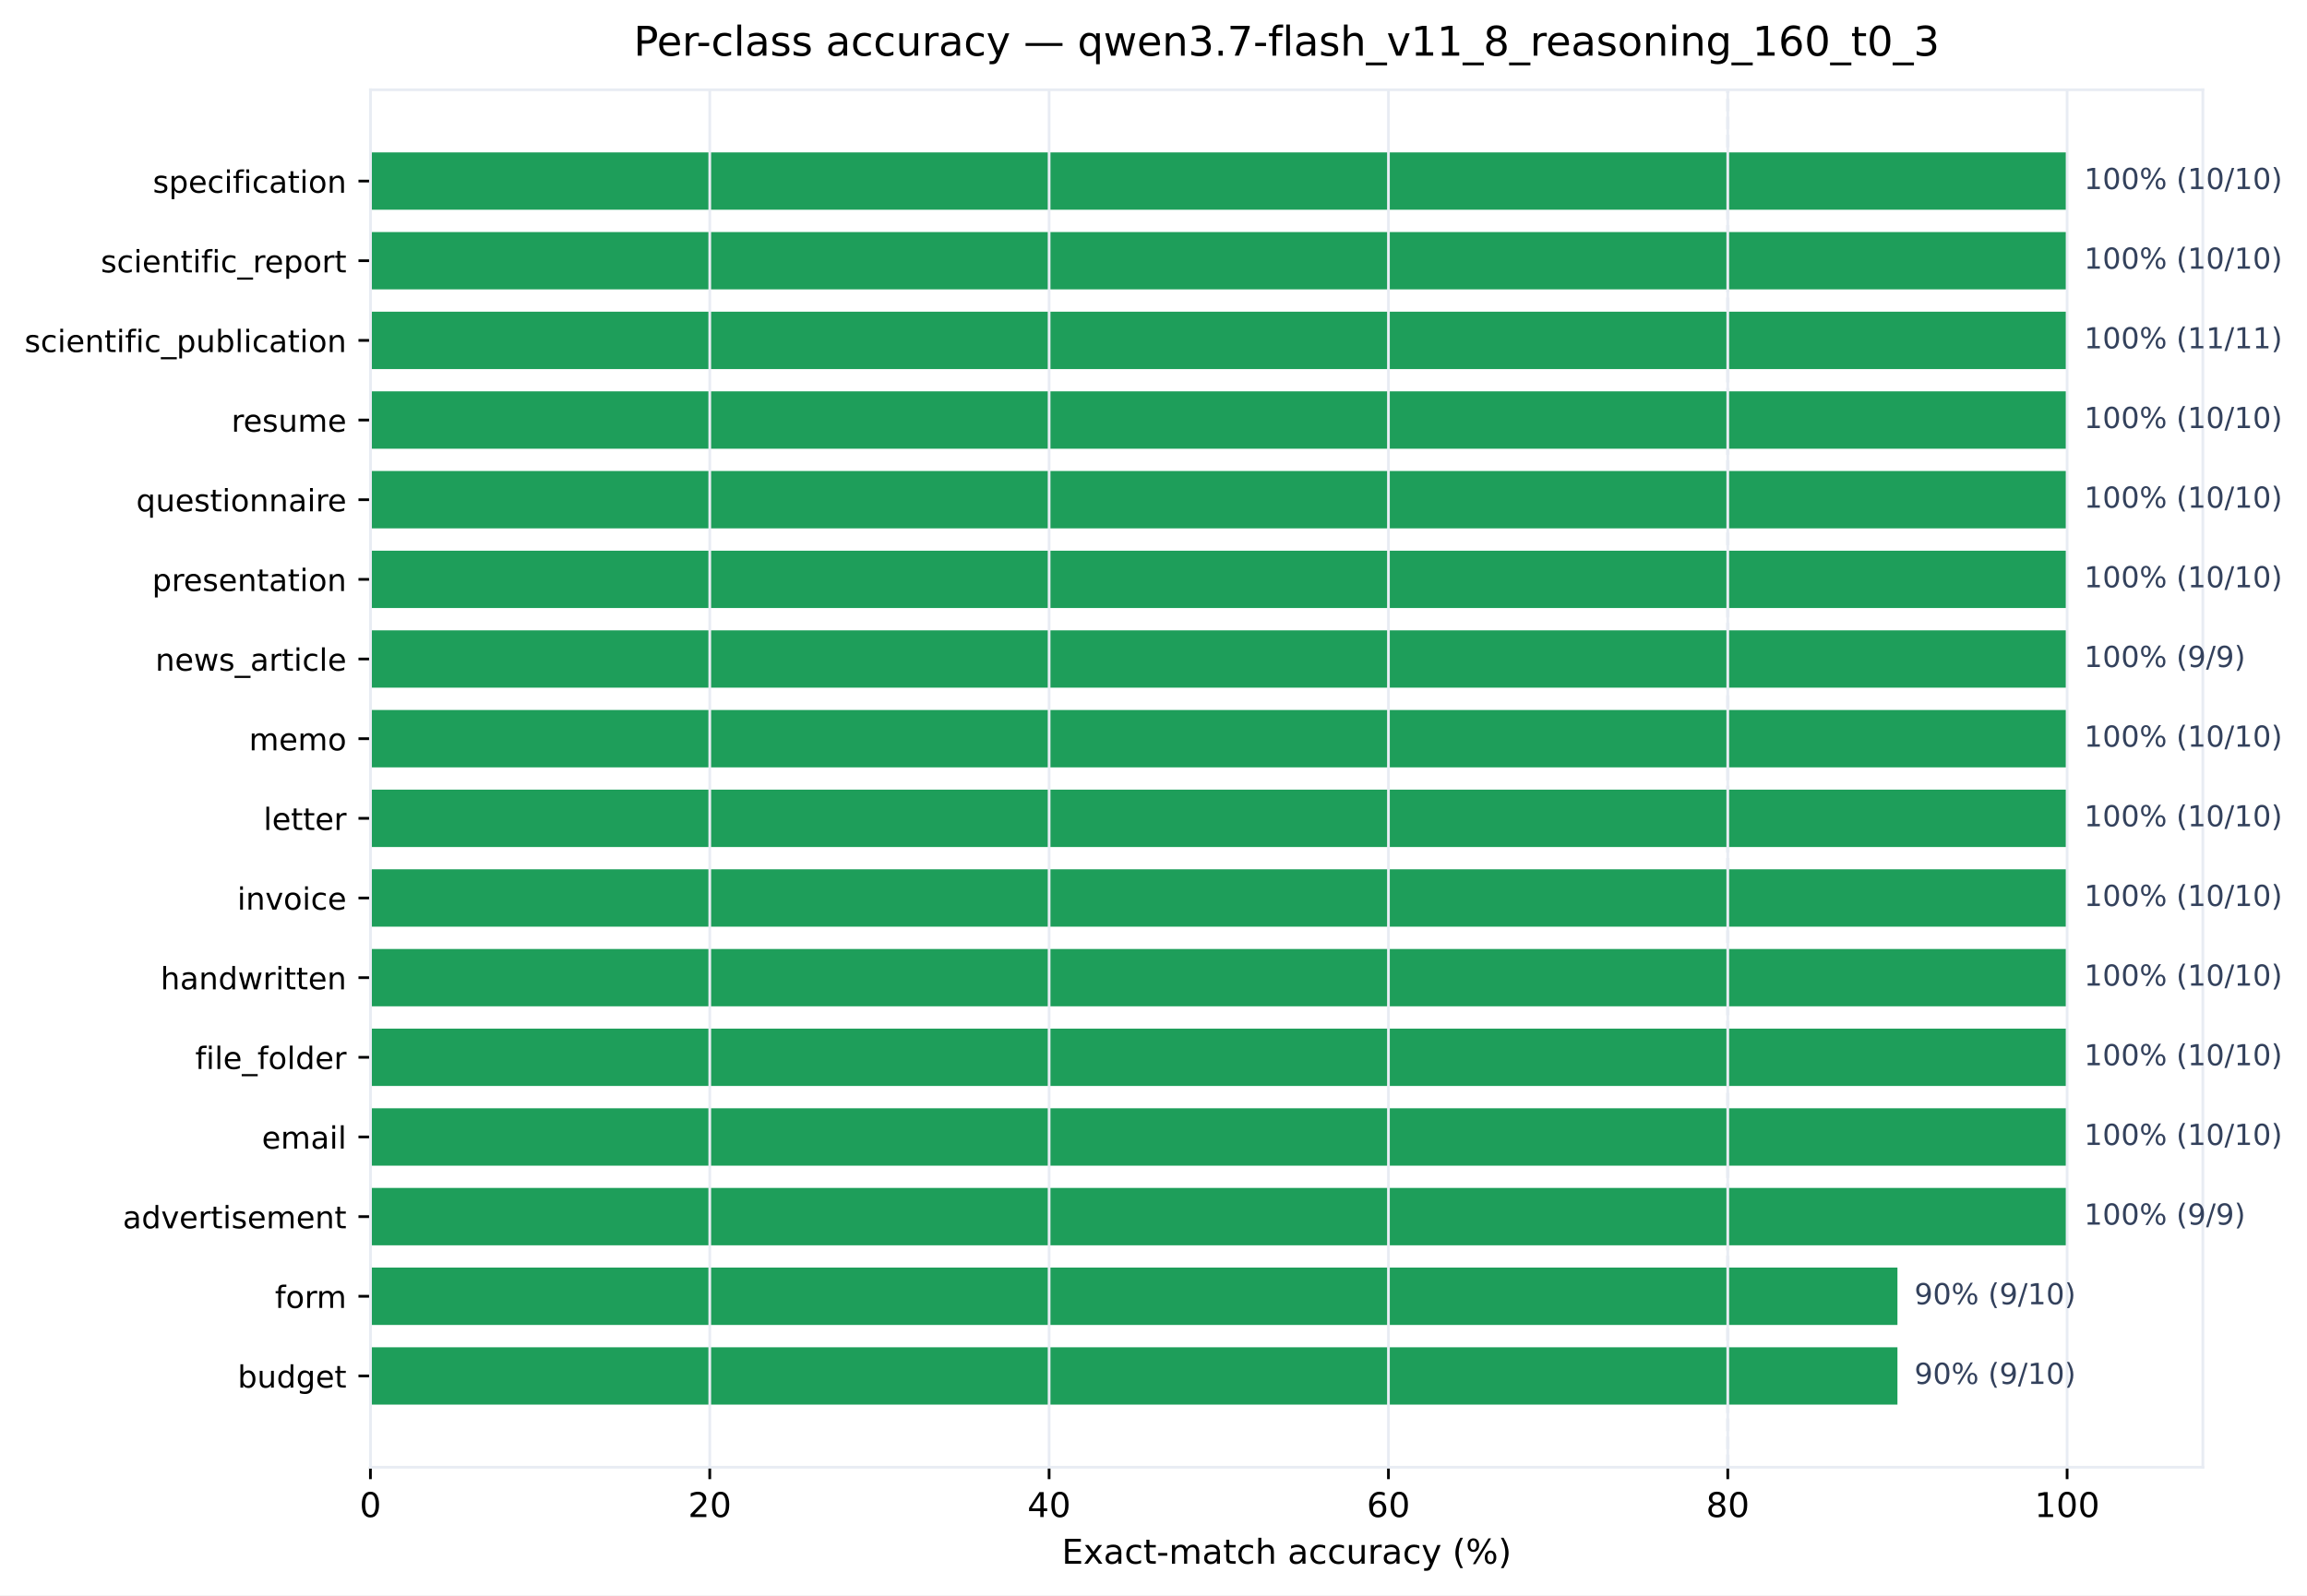
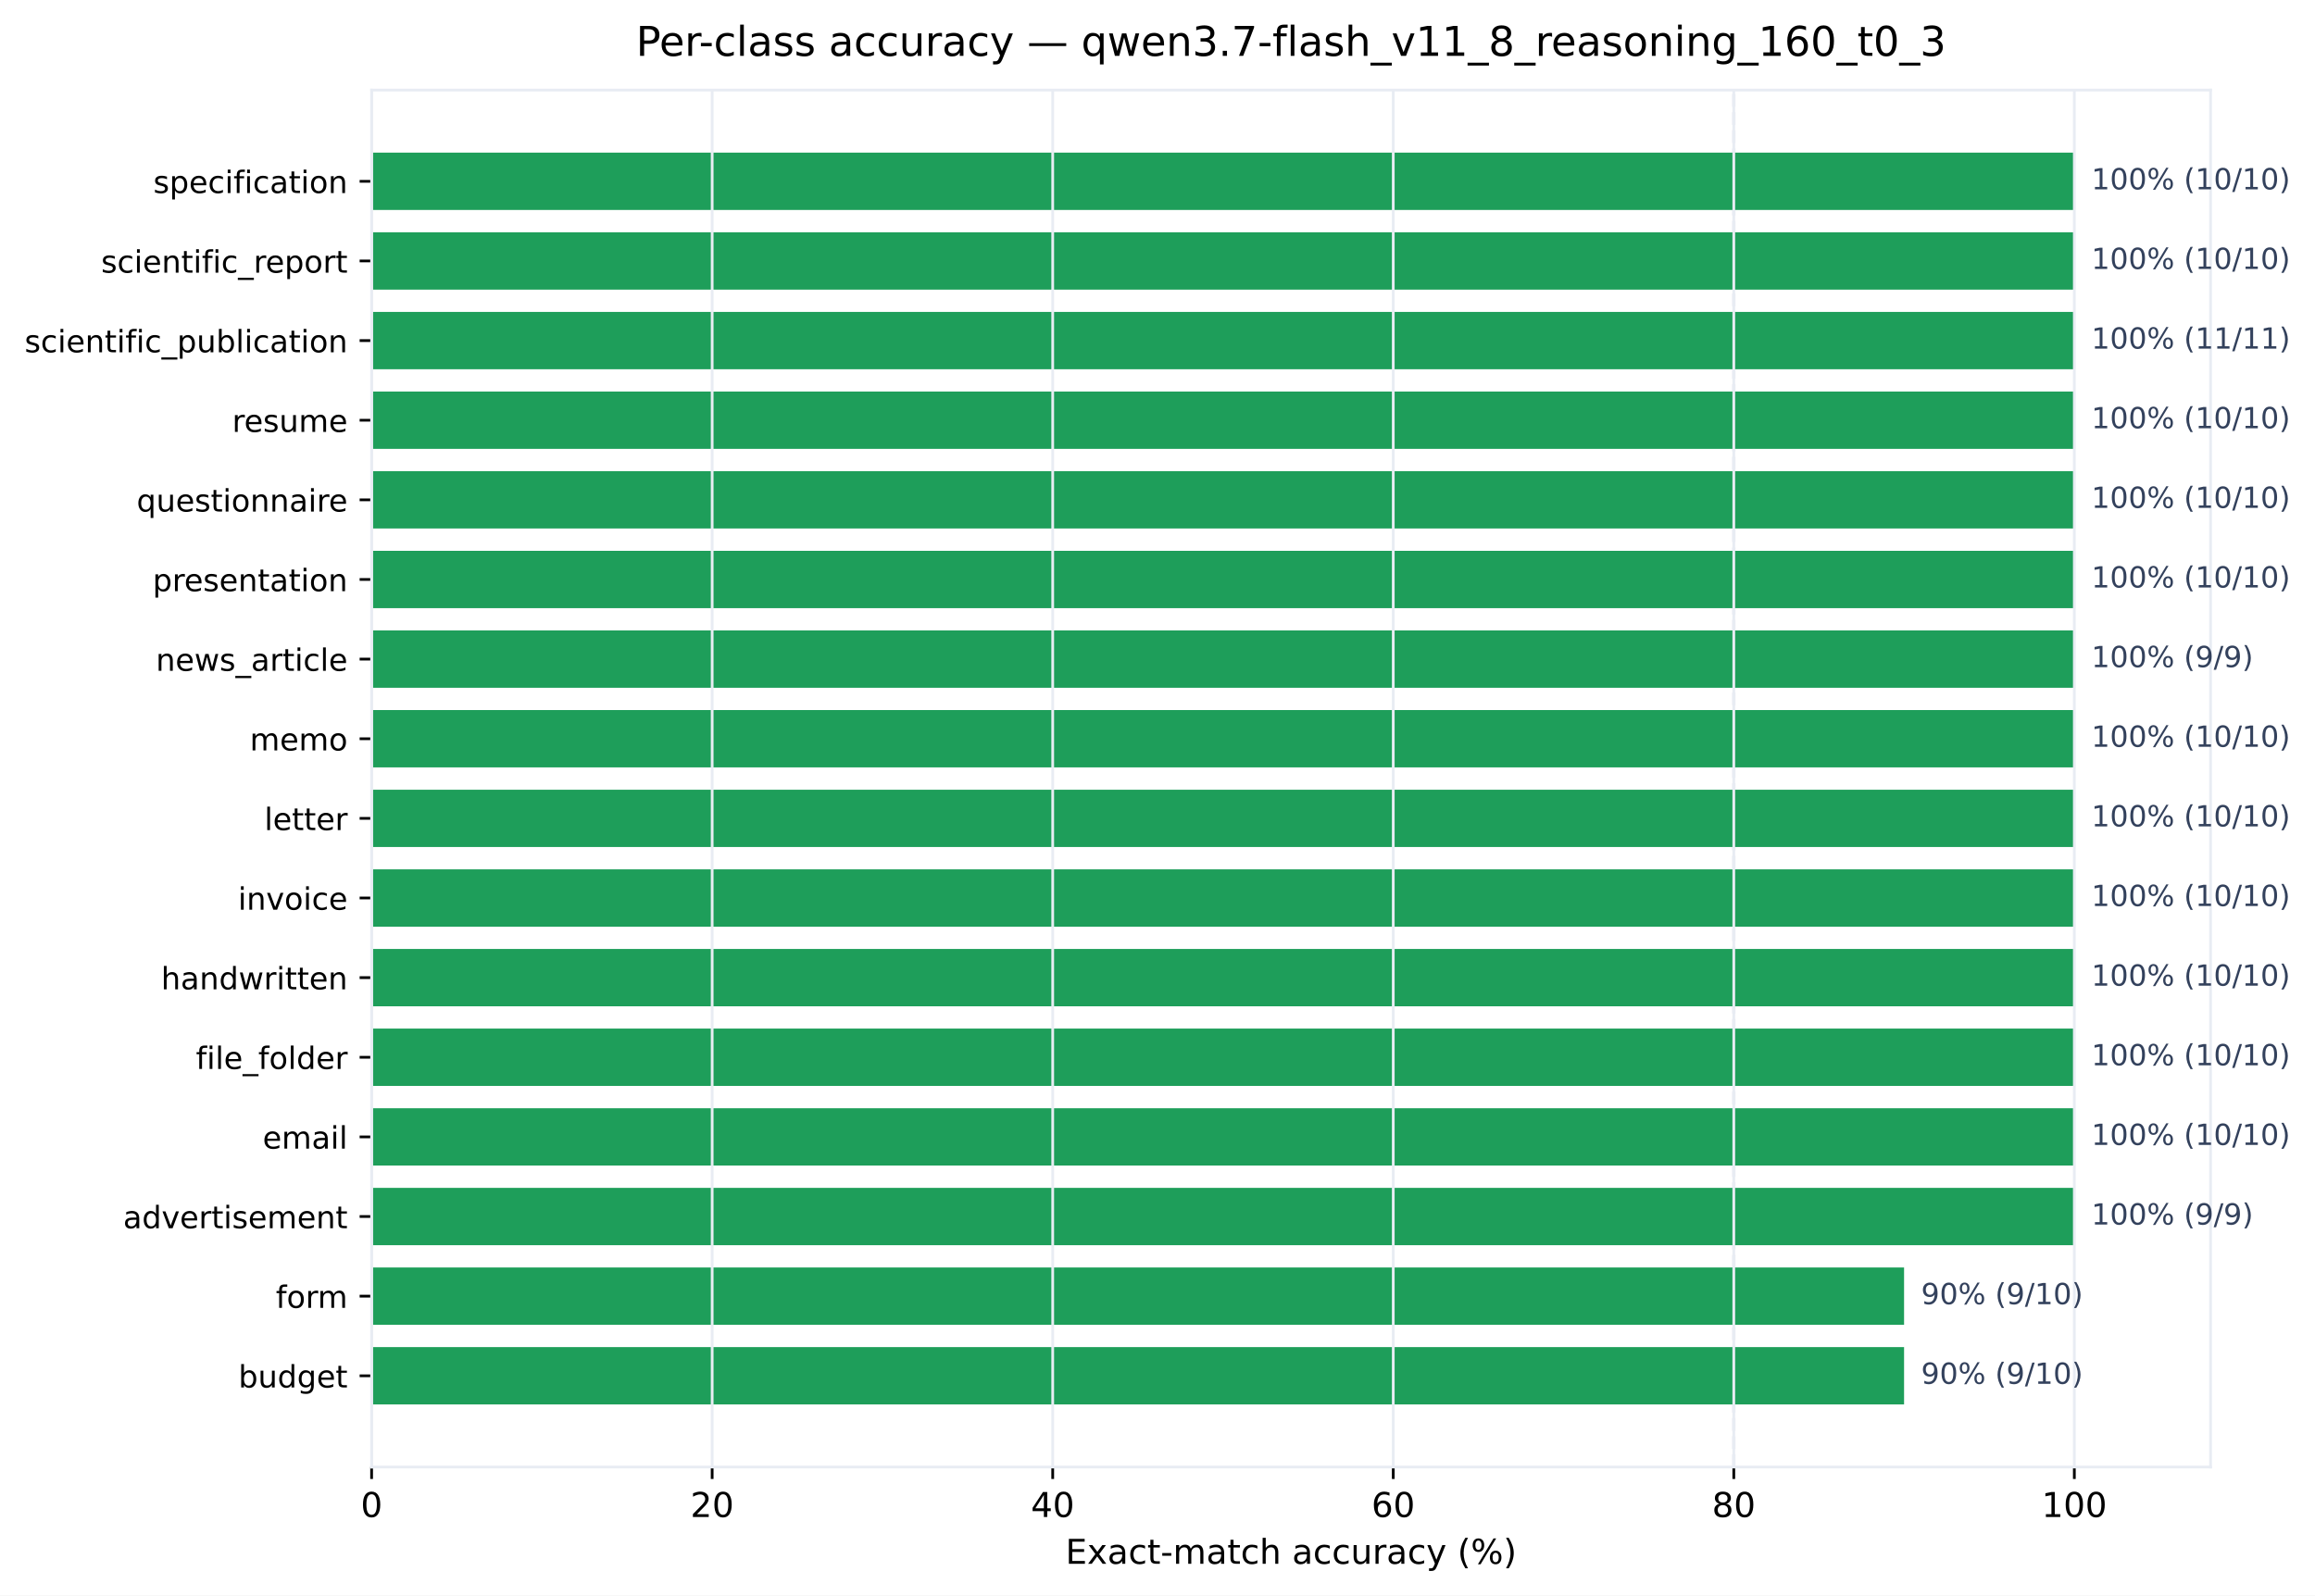
- <svg xmlns="http://www.w3.org/2000/svg" xmlns:xlink="http://www.w3.org/1999/xlink" width="676.111pt" height="467.674pt" viewBox="0 0 676.111 467.674" version="1.1">
+ <svg xmlns="http://www.w3.org/2000/svg" xmlns:xlink="http://www.w3.org/1999/xlink" width="676.279pt" height="466.234pt" viewBox="0 0 676.279 466.234" version="1.1">
  <defs>
    <style type="text/css">*{stroke-linejoin: round; stroke-linecap: butt}</style>
  </defs>
  <g id="figure_1">
    <g id="patch_1">
-       <path d="M 0 467.674  L 676.111 467.674  L 676.111 0  L 0 0  z " style="fill: #ffffff" />
+       <path d="M 0 466.234  L 676.279 466.234  L 676.279 0  L 0 0  z " style="fill: #ffffff" />
    </g>
    <g id="axes_1">
      <g id="patch_2">
-         <path d="M 108.559 430.118  L 645.588 430.118  L 645.588 26.318  L 108.559 26.318  z " style="fill: #ffffff" />
+         <path d="M 108.559 428.678  L 645.768 428.678  L 645.768 26.318  L 108.559 26.318  z " style="fill: #ffffff" />
      </g>
      <g id="line2d_1">
-         <path d="M 506.358 430.118  L 506.358 26.318  " clip-path="url(#p6dd072e5a2)" style="fill: none; stroke-dasharray: 3.7,1.6; stroke-dashoffset: 0; stroke: #e8ecf3" />
+         <path d="M 506.491 428.678  L 506.491 26.318  " clip-path="url(#p416a22e43c)" style="fill: none; stroke-dasharray: 3.7,1.6; stroke-dashoffset: 0; stroke: #e8ecf3" />
      </g>
      <g id="patch_3">
-         <path d="M 108.559 411.764  L 556.083 411.764  L 556.083 394.95  L 108.559 394.95  z " clip-path="url(#p6dd072e5a2)" style="fill: #1e9e5a" />
+         <path d="M 108.559 410.389  L 556.233 410.389  L 556.233 393.636  L 108.559 393.636  z " clip-path="url(#p416a22e43c)" style="fill: #1e9e5a" />
      </g>
      <g id="patch_4">
-         <path d="M 108.559 388.412  L 556.083 388.412  L 556.083 371.598  L 108.559 371.598  z " clip-path="url(#p6dd072e5a2)" style="fill: #1e9e5a" />
+         <path d="M 108.559 387.12  L 556.233 387.12  L 556.233 370.367  L 108.559 370.367  z " clip-path="url(#p416a22e43c)" style="fill: #1e9e5a" />
      </g>
      <g id="patch_5">
-         <path d="M 108.559 365.06  L 605.808 365.06  L 605.808 348.247  L 108.559 348.247  z " clip-path="url(#p6dd072e5a2)" style="fill: #1e9e5a" />
+         <path d="M 108.559 363.852  L 605.974 363.852  L 605.974 347.099  L 108.559 347.099  z " clip-path="url(#p416a22e43c)" style="fill: #1e9e5a" />
      </g>
      <g id="patch_6">
-         <path d="M 108.559 341.708  L 605.808 341.708  L 605.808 324.895  L 108.559 324.895  z " clip-path="url(#p6dd072e5a2)" style="fill: #1e9e5a" />
+         <path d="M 108.559 340.583  L 605.974 340.583  L 605.974 323.83  L 108.559 323.83  z " clip-path="url(#p416a22e43c)" style="fill: #1e9e5a" />
      </g>
      <g id="patch_7">
-         <path d="M 108.559 318.356  L 605.808 318.356  L 605.808 301.543  L 108.559 301.543  z " clip-path="url(#p6dd072e5a2)" style="fill: #1e9e5a" />
+         <path d="M 108.559 317.315  L 605.974 317.315  L 605.974 300.561  L 108.559 300.561  z " clip-path="url(#p416a22e43c)" style="fill: #1e9e5a" />
      </g>
      <g id="patch_8">
-         <path d="M 108.559 295.004  L 605.808 295.004  L 605.808 278.191  L 108.559 278.191  z " clip-path="url(#p6dd072e5a2)" style="fill: #1e9e5a" />
+         <path d="M 108.559 294.046  L 605.974 294.046  L 605.974 277.293  L 108.559 277.293  z " clip-path="url(#p416a22e43c)" style="fill: #1e9e5a" />
      </g>
      <g id="patch_9">
-         <path d="M 108.559 271.653  L 605.808 271.653  L 605.808 254.839  L 108.559 254.839  z " clip-path="url(#p6dd072e5a2)" style="fill: #1e9e5a" />
+         <path d="M 108.559 270.778  L 605.974 270.778  L 605.974 254.024  L 108.559 254.024  z " clip-path="url(#p416a22e43c)" style="fill: #1e9e5a" />
      </g>
      <g id="patch_10">
-         <path d="M 108.559 248.301  L 605.808 248.301  L 605.808 231.487  L 108.559 231.487  z " clip-path="url(#p6dd072e5a2)" style="fill: #1e9e5a" />
+         <path d="M 108.559 247.509  L 605.974 247.509  L 605.974 230.756  L 108.559 230.756  z " clip-path="url(#p416a22e43c)" style="fill: #1e9e5a" />
      </g>
      <g id="patch_11">
-         <path d="M 108.559 224.949  L 605.808 224.949  L 605.808 208.136  L 108.559 208.136  z " clip-path="url(#p6dd072e5a2)" style="fill: #1e9e5a" />
+         <path d="M 108.559 224.241  L 605.974 224.241  L 605.974 207.487  L 108.559 207.487  z " clip-path="url(#p416a22e43c)" style="fill: #1e9e5a" />
      </g>
      <g id="patch_12">
-         <path d="M 108.559 201.597  L 605.808 201.597  L 605.808 184.784  L 108.559 184.784  z " clip-path="url(#p6dd072e5a2)" style="fill: #1e9e5a" />
+         <path d="M 108.559 200.972  L 605.974 200.972  L 605.974 184.219  L 108.559 184.219  z " clip-path="url(#p416a22e43c)" style="fill: #1e9e5a" />
      </g>
      <g id="patch_13">
-         <path d="M 108.559 178.245  L 605.808 178.245  L 605.808 161.432  L 108.559 161.432  z " clip-path="url(#p6dd072e5a2)" style="fill: #1e9e5a" />
+         <path d="M 108.559 177.703  L 605.974 177.703  L 605.974 160.95  L 108.559 160.95  z " clip-path="url(#p416a22e43c)" style="fill: #1e9e5a" />
      </g>
      <g id="patch_14">
-         <path d="M 108.559 154.893  L 605.808 154.893  L 605.808 138.08  L 108.559 138.08  z " clip-path="url(#p6dd072e5a2)" style="fill: #1e9e5a" />
+         <path d="M 108.559 154.435  L 605.974 154.435  L 605.974 137.681  L 108.559 137.681  z " clip-path="url(#p416a22e43c)" style="fill: #1e9e5a" />
      </g>
      <g id="patch_15">
-         <path d="M 108.559 131.542  L 605.808 131.542  L 605.808 114.728  L 108.559 114.728  z " clip-path="url(#p6dd072e5a2)" style="fill: #1e9e5a" />
+         <path d="M 108.559 131.166  L 605.974 131.166  L 605.974 114.413  L 108.559 114.413  z " clip-path="url(#p416a22e43c)" style="fill: #1e9e5a" />
      </g>
      <g id="patch_16">
-         <path d="M 108.559 108.19  L 605.808 108.19  L 605.808 91.376  L 108.559 91.376  z " clip-path="url(#p6dd072e5a2)" style="fill: #1e9e5a" />
+         <path d="M 108.559 107.898  L 605.974 107.898  L 605.974 91.144  L 108.559 91.144  z " clip-path="url(#p416a22e43c)" style="fill: #1e9e5a" />
      </g>
      <g id="patch_17">
-         <path d="M 108.559 84.838  L 605.808 84.838  L 605.808 68.025  L 108.559 68.025  z " clip-path="url(#p6dd072e5a2)" style="fill: #1e9e5a" />
+         <path d="M 108.559 84.629  L 605.974 84.629  L 605.974 67.876  L 108.559 67.876  z " clip-path="url(#p416a22e43c)" style="fill: #1e9e5a" />
      </g>
      <g id="patch_18">
-         <path d="M 108.559 61.486  L 605.808 61.486  L 605.808 44.673  L 108.559 44.673  z " clip-path="url(#p6dd072e5a2)" style="fill: #1e9e5a" />
+         <path d="M 108.559 61.361  L 605.974 61.361  L 605.974 44.607  L 108.559 44.607  z " clip-path="url(#p416a22e43c)" style="fill: #1e9e5a" />
      </g>
      <g id="matplotlib.axis_1">
        <g id="xtick_1">
          <g id="line2d_2">
-             <path d="M 108.559 430.118  L 108.559 26.318  " clip-path="url(#p6dd072e5a2)" style="fill: none; stroke: #e8ecf3; stroke-width: 0.8; stroke-linecap: square" />
+             <path d="M 108.559 428.678  L 108.559 26.318  " clip-path="url(#p416a22e43c)" style="fill: none; stroke: #e8ecf3; stroke-width: 0.8; stroke-linecap: square" />
          </g>
          <g id="line2d_3">
            <defs>
-               <path id="mebafa550ec" d="M 0 0  L 0 3.5  " style="stroke: #000000; stroke-width: 0.8" />
+               <path id="me7cbfce930" d="M 0 0  L 0 3.5  " style="stroke: #000000; stroke-width: 0.8" />
            </defs>
            <g>
-               <use xlink:href="#mebafa550ec" x="108.559" y="430.118" style="stroke: #000000; stroke-width: 0.8" />
+               <use xlink:href="#me7cbfce930" x="108.559" y="428.678" style="stroke: #000000; stroke-width: 0.8" />
            </g>
          </g>
          <g id="text_1">
-             <text style="font-size: 10px; font-family: 'DejaVu Sans'; text-anchor: middle" x="108.559" y="444.717" transform="rotate(-0 108.5594 444.7166)">0</text>
+             <text style="font: 10px 'DejaVu Sans'; text-anchor: middle" x="108.559" y="443.277" transform="rotate(-0 108.5594 443.2766)">0</text>
          </g>
        </g>
        <g id="xtick_2">
          <g id="line2d_4">
-             <path d="M 208.009 430.118  L 208.009 26.318  " clip-path="url(#p6dd072e5a2)" style="fill: none; stroke: #e8ecf3; stroke-width: 0.8; stroke-linecap: square" />
+             <path d="M 208.042 428.678  L 208.042 26.318  " clip-path="url(#p416a22e43c)" style="fill: none; stroke: #e8ecf3; stroke-width: 0.8; stroke-linecap: square" />
          </g>
          <g id="line2d_5">
            <g>
-               <use xlink:href="#mebafa550ec" x="208.009" y="430.118" style="stroke: #000000; stroke-width: 0.8" />
+               <use xlink:href="#me7cbfce930" x="208.042" y="428.678" style="stroke: #000000; stroke-width: 0.8" />
            </g>
          </g>
          <g id="text_2">
-             <text style="font-size: 10px; font-family: 'DejaVu Sans'; text-anchor: middle" x="208.009" y="444.717" transform="rotate(-0 208.0091 444.7166)">20</text>
+             <text style="font: 10px 'DejaVu Sans'; text-anchor: middle" x="208.042" y="443.277" transform="rotate(-0 208.0424 443.2766)">20</text>
          </g>
        </g>
        <g id="xtick_3">
          <g id="line2d_6">
-             <path d="M 307.459 430.118  L 307.459 26.318  " clip-path="url(#p6dd072e5a2)" style="fill: none; stroke: #e8ecf3; stroke-width: 0.8; stroke-linecap: square" />
+             <path d="M 307.525 428.678  L 307.525 26.318  " clip-path="url(#p416a22e43c)" style="fill: none; stroke: #e8ecf3; stroke-width: 0.8; stroke-linecap: square" />
          </g>
          <g id="line2d_7">
            <g>
-               <use xlink:href="#mebafa550ec" x="307.459" y="430.118" style="stroke: #000000; stroke-width: 0.8" />
+               <use xlink:href="#me7cbfce930" x="307.525" y="428.678" style="stroke: #000000; stroke-width: 0.8" />
            </g>
          </g>
          <g id="text_3">
-             <text style="font-size: 10px; font-family: 'DejaVu Sans'; text-anchor: middle" x="307.459" y="444.717" transform="rotate(-0 307.4588 444.7166)">40</text>
+             <text style="font: 10px 'DejaVu Sans'; text-anchor: middle" x="307.525" y="443.277" transform="rotate(-0 307.5254 443.2766)">40</text>
          </g>
        </g>
        <g id="xtick_4">
          <g id="line2d_8">
-             <path d="M 406.908 430.118  L 406.908 26.318  " clip-path="url(#p6dd072e5a2)" style="fill: none; stroke: #e8ecf3; stroke-width: 0.8; stroke-linecap: square" />
+             <path d="M 407.008 428.678  L 407.008 26.318  " clip-path="url(#p416a22e43c)" style="fill: none; stroke: #e8ecf3; stroke-width: 0.8; stroke-linecap: square" />
          </g>
          <g id="line2d_9">
            <g>
-               <use xlink:href="#mebafa550ec" x="406.908" y="430.118" style="stroke: #000000; stroke-width: 0.8" />
+               <use xlink:href="#me7cbfce930" x="407.008" y="428.678" style="stroke: #000000; stroke-width: 0.8" />
            </g>
          </g>
          <g id="text_4">
-             <text style="font-size: 10px; font-family: 'DejaVu Sans'; text-anchor: middle" x="406.908" y="444.717" transform="rotate(-0 406.9084 444.7166)">60</text>
+             <text style="font: 10px 'DejaVu Sans'; text-anchor: middle" x="407.008" y="443.277" transform="rotate(-0 407.0084 443.2766)">60</text>
          </g>
        </g>
        <g id="xtick_5">
          <g id="line2d_10">
-             <path d="M 506.358 430.118  L 506.358 26.318  " clip-path="url(#p6dd072e5a2)" style="fill: none; stroke: #e8ecf3; stroke-width: 0.8; stroke-linecap: square" />
+             <path d="M 506.491 428.678  L 506.491 26.318  " clip-path="url(#p416a22e43c)" style="fill: none; stroke: #e8ecf3; stroke-width: 0.8; stroke-linecap: square" />
          </g>
          <g id="line2d_11">
            <g>
-               <use xlink:href="#mebafa550ec" x="506.358" y="430.118" style="stroke: #000000; stroke-width: 0.8" />
+               <use xlink:href="#me7cbfce930" x="506.491" y="428.678" style="stroke: #000000; stroke-width: 0.8" />
            </g>
          </g>
          <g id="text_5">
-             <text style="font-size: 10px; font-family: 'DejaVu Sans'; text-anchor: middle" x="506.358" y="444.717" transform="rotate(-0 506.3581 444.7166)">80</text>
+             <text style="font: 10px 'DejaVu Sans'; text-anchor: middle" x="506.491" y="443.277" transform="rotate(-0 506.4915 443.2766)">80</text>
          </g>
        </g>
        <g id="xtick_6">
          <g id="line2d_12">
-             <path d="M 605.808 430.118  L 605.808 26.318  " clip-path="url(#p6dd072e5a2)" style="fill: none; stroke: #e8ecf3; stroke-width: 0.8; stroke-linecap: square" />
+             <path d="M 605.974 428.678  L 605.974 26.318  " clip-path="url(#p416a22e43c)" style="fill: none; stroke: #e8ecf3; stroke-width: 0.8; stroke-linecap: square" />
          </g>
          <g id="line2d_13">
            <g>
-               <use xlink:href="#mebafa550ec" x="605.808" y="430.118" style="stroke: #000000; stroke-width: 0.8" />
+               <use xlink:href="#me7cbfce930" x="605.974" y="428.678" style="stroke: #000000; stroke-width: 0.8" />
            </g>
          </g>
          <g id="text_6">
-             <text style="font-size: 10px; font-family: 'DejaVu Sans'; text-anchor: middle" x="605.808" y="444.717" transform="rotate(-0 605.8078 444.7166)">100</text>
+             <text style="font: 10px 'DejaVu Sans'; text-anchor: middle" x="605.974" y="443.277" transform="rotate(-0 605.9745 443.2766)">100</text>
          </g>
        </g>
        <g id="text_7">
-           <text style="font-size: 10px; font-family: 'DejaVu Sans'; text-anchor: middle" x="377.074" y="458.395" transform="rotate(-0 377.0735 458.3947)">Exact-match accuracy (%)</text>
+           <text style="font: 10px 'DejaVu Sans'; text-anchor: middle" x="377.164" y="456.955" transform="rotate(-0 377.1635 456.9547)">Exact-match accuracy (%)</text>
        </g>
      </g>
      <g id="matplotlib.axis_2">
        <g id="ytick_1">
          <g id="line2d_14">
            <defs>
-               <path id="mf30bd21d6b" d="M 0 0  L -3.5 0  " style="stroke: #000000; stroke-width: 0.8" />
+               <path id="mc78c6af08e" d="M 0 0  L -3.5 0  " style="stroke: #000000; stroke-width: 0.8" />
            </defs>
            <g>
-               <use xlink:href="#mf30bd21d6b" x="108.559" y="403.357" style="stroke: #000000; stroke-width: 0.8" />
+               <use xlink:href="#mc78c6af08e" x="108.559" y="402.012" style="stroke: #000000; stroke-width: 0.8" />
            </g>
          </g>
          <g id="text_8">
-             <text style="font-size: 9px; font-family: 'DejaVu Sans'; text-anchor: end" x="101.559" y="406.776" transform="rotate(-0 101.5594 406.7762)">budget</text>
+             <text style="font: 9px 'DejaVu Sans'; text-anchor: end" x="101.559" y="405.432" transform="rotate(-0 101.5594 405.4316)">budget</text>
          </g>
        </g>
        <g id="ytick_2">
          <g id="line2d_15">
            <g>
-               <use xlink:href="#mf30bd21d6b" x="108.559" y="380.005" style="stroke: #000000; stroke-width: 0.8" />
+               <use xlink:href="#mc78c6af08e" x="108.559" y="378.744" style="stroke: #000000; stroke-width: 0.8" />
            </g>
          </g>
          <g id="text_9">
-             <text style="font-size: 9px; font-family: 'DejaVu Sans'; text-anchor: end" x="101.559" y="383.424" transform="rotate(-0 101.5594 383.4244)">form</text>
+             <text style="font: 9px 'DejaVu Sans'; text-anchor: end" x="101.559" y="382.163" transform="rotate(-0 101.5594 382.1631)">form</text>
          </g>
        </g>
        <g id="ytick_3">
          <g id="line2d_16">
            <g>
-               <use xlink:href="#mf30bd21d6b" x="108.559" y="356.653" style="stroke: #000000; stroke-width: 0.8" />
+               <use xlink:href="#mc78c6af08e" x="108.559" y="355.475" style="stroke: #000000; stroke-width: 0.8" />
            </g>
          </g>
          <g id="text_10">
-             <text style="font-size: 9px; font-family: 'DejaVu Sans'; text-anchor: end" x="101.559" y="360.073" transform="rotate(-0 101.5594 360.0725)">advertisement</text>
+             <text style="font: 9px 'DejaVu Sans'; text-anchor: end" x="101.559" y="358.895" transform="rotate(-0 101.5594 358.8945)">advertisement</text>
          </g>
        </g>
        <g id="ytick_4">
          <g id="line2d_17">
            <g>
-               <use xlink:href="#mf30bd21d6b" x="108.559" y="333.301" style="stroke: #000000; stroke-width: 0.8" />
+               <use xlink:href="#mc78c6af08e" x="108.559" y="332.207" style="stroke: #000000; stroke-width: 0.8" />
            </g>
          </g>
          <g id="text_11">
-             <text style="font-size: 9px; font-family: 'DejaVu Sans'; text-anchor: end" x="101.559" y="336.721" transform="rotate(-0 101.5594 336.7207)">email</text>
+             <text style="font: 9px 'DejaVu Sans'; text-anchor: end" x="101.559" y="335.626" transform="rotate(-0 101.5594 335.626)">email</text>
          </g>
        </g>
        <g id="ytick_5">
          <g id="line2d_18">
            <g>
-               <use xlink:href="#mf30bd21d6b" x="108.559" y="309.95" style="stroke: #000000; stroke-width: 0.8" />
+               <use xlink:href="#mc78c6af08e" x="108.559" y="308.938" style="stroke: #000000; stroke-width: 0.8" />
            </g>
          </g>
          <g id="text_12">
-             <text style="font-size: 9px; font-family: 'DejaVu Sans'; text-anchor: end" x="101.559" y="313.369" transform="rotate(-0 101.5594 313.3689)">file_folder</text>
+             <text style="font: 9px 'DejaVu Sans'; text-anchor: end" x="101.559" y="312.357" transform="rotate(-0 101.5594 312.3574)">file_folder</text>
          </g>
        </g>
        <g id="ytick_6">
          <g id="line2d_19">
            <g>
-               <use xlink:href="#mf30bd21d6b" x="108.559" y="286.598" style="stroke: #000000; stroke-width: 0.8" />
+               <use xlink:href="#mc78c6af08e" x="108.559" y="285.67" style="stroke: #000000; stroke-width: 0.8" />
            </g>
          </g>
          <g id="text_13">
-             <text style="font-size: 9px; font-family: 'DejaVu Sans'; text-anchor: end" x="101.559" y="290.017" transform="rotate(-0 101.5594 290.017)">handwritten</text>
+             <text style="font: 9px 'DejaVu Sans'; text-anchor: end" x="101.559" y="289.089" transform="rotate(-0 101.5594 289.0888)">handwritten</text>
          </g>
        </g>
        <g id="ytick_7">
          <g id="line2d_20">
            <g>
-               <use xlink:href="#mf30bd21d6b" x="108.559" y="263.246" style="stroke: #000000; stroke-width: 0.8" />
+               <use xlink:href="#mc78c6af08e" x="108.559" y="262.401" style="stroke: #000000; stroke-width: 0.8" />
            </g>
          </g>
          <g id="text_14">
-             <text style="font-size: 9px; font-family: 'DejaVu Sans'; text-anchor: end" x="101.559" y="266.665" transform="rotate(-0 101.5594 266.6652)">invoice</text>
+             <text style="font: 9px 'DejaVu Sans'; text-anchor: end" x="101.559" y="265.82" transform="rotate(-0 101.5594 265.8203)">invoice</text>
          </g>
        </g>
        <g id="ytick_8">
          <g id="line2d_21">
            <g>
-               <use xlink:href="#mf30bd21d6b" x="108.559" y="239.894" style="stroke: #000000; stroke-width: 0.8" />
+               <use xlink:href="#mc78c6af08e" x="108.559" y="239.132" style="stroke: #000000; stroke-width: 0.8" />
            </g>
          </g>
          <g id="text_15">
-             <text style="font-size: 9px; font-family: 'DejaVu Sans'; text-anchor: end" x="101.559" y="243.313" transform="rotate(-0 101.5594 243.3133)">letter</text>
+             <text style="font: 9px 'DejaVu Sans'; text-anchor: end" x="101.559" y="242.552" transform="rotate(-0 101.5594 242.5517)">letter</text>
          </g>
        </g>
        <g id="ytick_9">
          <g id="line2d_22">
            <g>
-               <use xlink:href="#mf30bd21d6b" x="108.559" y="216.542" style="stroke: #000000; stroke-width: 0.8" />
+               <use xlink:href="#mc78c6af08e" x="108.559" y="215.864" style="stroke: #000000; stroke-width: 0.8" />
            </g>
          </g>
          <g id="text_16">
-             <text style="font-size: 9px; font-family: 'DejaVu Sans'; text-anchor: end" x="101.559" y="219.962" transform="rotate(-0 101.5594 219.9615)">memo</text>
+             <text style="font: 9px 'DejaVu Sans'; text-anchor: end" x="101.559" y="219.283" transform="rotate(-0 101.5594 219.2831)">memo</text>
          </g>
        </g>
        <g id="ytick_10">
          <g id="line2d_23">
            <g>
-               <use xlink:href="#mf30bd21d6b" x="108.559" y="193.19" style="stroke: #000000; stroke-width: 0.8" />
+               <use xlink:href="#mc78c6af08e" x="108.559" y="192.595" style="stroke: #000000; stroke-width: 0.8" />
            </g>
          </g>
          <g id="text_17">
-             <text style="font-size: 9px; font-family: 'DejaVu Sans'; text-anchor: end" x="101.559" y="196.61" transform="rotate(-0 101.5594 196.6097)">news_article</text>
+             <text style="font: 9px 'DejaVu Sans'; text-anchor: end" x="101.559" y="196.015" transform="rotate(-0 101.5594 196.0146)">news_article</text>
          </g>
        </g>
        <g id="ytick_11">
          <g id="line2d_24">
            <g>
-               <use xlink:href="#mf30bd21d6b" x="108.559" y="169.839" style="stroke: #000000; stroke-width: 0.8" />
+               <use xlink:href="#mc78c6af08e" x="108.559" y="169.327" style="stroke: #000000; stroke-width: 0.8" />
            </g>
          </g>
          <g id="text_18">
-             <text style="font-size: 9px; font-family: 'DejaVu Sans'; text-anchor: end" x="101.559" y="173.258" transform="rotate(-0 101.5594 173.2578)">presentation</text>
+             <text style="font: 9px 'DejaVu Sans'; text-anchor: end" x="101.559" y="172.746" transform="rotate(-0 101.5594 172.746)">presentation</text>
          </g>
        </g>
        <g id="ytick_12">
          <g id="line2d_25">
            <g>
-               <use xlink:href="#mf30bd21d6b" x="108.559" y="146.487" style="stroke: #000000; stroke-width: 0.8" />
+               <use xlink:href="#mc78c6af08e" x="108.559" y="146.058" style="stroke: #000000; stroke-width: 0.8" />
            </g>
          </g>
          <g id="text_19">
-             <text style="font-size: 9px; font-family: 'DejaVu Sans'; text-anchor: end" x="101.559" y="149.906" transform="rotate(-0 101.5594 149.906)">questionnaire</text>
+             <text style="font: 9px 'DejaVu Sans'; text-anchor: end" x="101.559" y="149.477" transform="rotate(-0 101.5594 149.4775)">questionnaire</text>
          </g>
        </g>
        <g id="ytick_13">
          <g id="line2d_26">
            <g>
-               <use xlink:href="#mf30bd21d6b" x="108.559" y="123.135" style="stroke: #000000; stroke-width: 0.8" />
+               <use xlink:href="#mc78c6af08e" x="108.559" y="122.79" style="stroke: #000000; stroke-width: 0.8" />
            </g>
          </g>
          <g id="text_20">
-             <text style="font-size: 9px; font-family: 'DejaVu Sans'; text-anchor: end" x="101.559" y="126.554" transform="rotate(-0 101.5594 126.5541)">resume</text>
+             <text style="font: 9px 'DejaVu Sans'; text-anchor: end" x="101.559" y="126.209" transform="rotate(-0 101.5594 126.2089)">resume</text>
          </g>
        </g>
        <g id="ytick_14">
          <g id="line2d_27">
            <g>
-               <use xlink:href="#mf30bd21d6b" x="108.559" y="99.783" style="stroke: #000000; stroke-width: 0.8" />
+               <use xlink:href="#mc78c6af08e" x="108.559" y="99.521" style="stroke: #000000; stroke-width: 0.8" />
            </g>
          </g>
          <g id="text_21">
-             <text style="font-size: 9px; font-family: 'DejaVu Sans'; text-anchor: end" x="101.559" y="103.202" transform="rotate(-0 101.5594 103.2023)">scientific_publication</text>
+             <text style="font: 9px 'DejaVu Sans'; text-anchor: end" x="101.559" y="102.94" transform="rotate(-0 101.5594 102.9403)">scientific_publication</text>
          </g>
        </g>
        <g id="ytick_15">
          <g id="line2d_28">
            <g>
-               <use xlink:href="#mf30bd21d6b" x="108.559" y="76.431" style="stroke: #000000; stroke-width: 0.8" />
+               <use xlink:href="#mc78c6af08e" x="108.559" y="76.252" style="stroke: #000000; stroke-width: 0.8" />
            </g>
          </g>
          <g id="text_22">
-             <text style="font-size: 9px; font-family: 'DejaVu Sans'; text-anchor: end" x="101.559" y="79.85" transform="rotate(-0 101.5594 79.85047)">scientific_report</text>
+             <text style="font: 9px 'DejaVu Sans'; text-anchor: end" x="101.559" y="79.672" transform="rotate(-0 101.5594 79.67176)">scientific_report</text>
          </g>
        </g>
        <g id="ytick_16">
          <g id="line2d_29">
            <g>
-               <use xlink:href="#mf30bd21d6b" x="108.559" y="53.079" style="stroke: #000000; stroke-width: 0.8" />
+               <use xlink:href="#mc78c6af08e" x="108.559" y="52.984" style="stroke: #000000; stroke-width: 0.8" />
            </g>
          </g>
          <g id="text_23">
-             <text style="font-size: 9px; font-family: 'DejaVu Sans'; text-anchor: end" x="101.559" y="56.499" transform="rotate(-0 101.5594 56.49863)">specification</text>
+             <text style="font: 9px 'DejaVu Sans'; text-anchor: end" x="101.559" y="56.403" transform="rotate(-0 101.5594 56.4032)">specification</text>
          </g>
        </g>
      </g>
      <g id="patch_19">
-         <path d="M 108.559 430.118  L 108.559 26.318  " style="fill: none; stroke: #e8ecf3; stroke-width: 0.8; stroke-linejoin: miter; stroke-linecap: square" />
+         <path d="M 108.559 428.678  L 108.559 26.318  " style="fill: none; stroke: #e8ecf3; stroke-width: 0.8; stroke-linejoin: miter; stroke-linecap: square" />
      </g>
      <g id="patch_20">
-         <path d="M 645.588 430.118  L 645.588 26.318  " style="fill: none; stroke: #e8ecf3; stroke-width: 0.8; stroke-linejoin: miter; stroke-linecap: square" />
+         <path d="M 645.768 428.678  L 645.768 26.318  " style="fill: none; stroke: #e8ecf3; stroke-width: 0.8; stroke-linejoin: miter; stroke-linecap: square" />
      </g>
      <g id="patch_21">
-         <path d="M 108.559 430.118  L 645.588 430.118  " style="fill: none; stroke: #e8ecf3; stroke-width: 0.8; stroke-linejoin: miter; stroke-linecap: square" />
+         <path d="M 108.559 428.678  L 645.768 428.678  " style="fill: none; stroke: #e8ecf3; stroke-width: 0.8; stroke-linejoin: miter; stroke-linecap: square" />
      </g>
      <g id="patch_22">
-         <path d="M 108.559 26.318  L 645.588 26.318  " style="fill: none; stroke: #e8ecf3; stroke-width: 0.8; stroke-linejoin: miter; stroke-linecap: square" />
+         <path d="M 108.559 26.318  L 645.768 26.318  " style="fill: none; stroke: #e8ecf3; stroke-width: 0.8; stroke-linejoin: miter; stroke-linecap: square" />
      </g>
      <g id="text_24">
-         <text style="font-size: 8.5px; font-family: 'DejaVu Sans'; text-anchor: start; fill: #33415c" x="561.055" y="405.702" transform="rotate(-0 561.0555 405.7024)">90% (9/10)</text>
+         <text style="fill: #33415c; font: 8.5px 'DejaVu Sans'; text-anchor: start" x="561.207" y="404.358" transform="rotate(-0 561.2071 404.3578)">90% (9/10)</text>
      </g>
      <g id="text_25">
-         <text style="font-size: 8.5px; font-family: 'DejaVu Sans'; text-anchor: start; fill: #33415c" x="561.055" y="382.351" transform="rotate(-0 561.0555 382.3505)">90% (9/10)</text>
+         <text style="fill: #33415c; font: 8.5px 'DejaVu Sans'; text-anchor: start" x="561.207" y="381.089" transform="rotate(-0 561.2071 381.0893)">90% (9/10)</text>
      </g>
      <g id="text_26">
-         <text style="font-size: 8.5px; font-family: 'DejaVu Sans'; text-anchor: start; fill: #33415c" x="610.78" y="358.999" transform="rotate(-0 610.7803 358.9987)">100% (9/9)</text>
+         <text style="fill: #33415c; font: 8.5px 'DejaVu Sans'; text-anchor: start" x="610.949" y="357.821" transform="rotate(-0 610.9487 357.8207)">100% (9/9)</text>
      </g>
      <g id="text_27">
-         <text style="font-size: 8.5px; font-family: 'DejaVu Sans'; text-anchor: start; fill: #33415c" x="610.78" y="335.647" transform="rotate(-0 610.7803 335.6469)">100% (10/10)</text>
+         <text style="fill: #33415c; font: 8.5px 'DejaVu Sans'; text-anchor: start" x="610.949" y="334.552" transform="rotate(-0 610.9487 334.5521)">100% (10/10)</text>
      </g>
      <g id="text_28">
-         <text style="font-size: 8.5px; font-family: 'DejaVu Sans'; text-anchor: start; fill: #33415c" x="610.78" y="312.295" transform="rotate(-0 610.7803 312.295)">100% (10/10)</text>
+         <text style="fill: #33415c; font: 8.5px 'DejaVu Sans'; text-anchor: start" x="610.949" y="311.284" transform="rotate(-0 610.9487 311.2836)">100% (10/10)</text>
      </g>
      <g id="text_29">
-         <text style="font-size: 8.5px; font-family: 'DejaVu Sans'; text-anchor: start; fill: #33415c" x="610.78" y="288.943" transform="rotate(-0 610.7803 288.9432)">100% (10/10)</text>
+         <text style="fill: #33415c; font: 8.5px 'DejaVu Sans'; text-anchor: start" x="610.949" y="288.015" transform="rotate(-0 610.9487 288.015)">100% (10/10)</text>
      </g>
      <g id="text_30">
-         <text style="font-size: 8.5px; font-family: 'DejaVu Sans'; text-anchor: start; fill: #33415c" x="610.78" y="265.591" transform="rotate(-0 610.7803 265.5914)">100% (10/10)</text>
+         <text style="fill: #33415c; font: 8.5px 'DejaVu Sans'; text-anchor: start" x="610.949" y="264.746" transform="rotate(-0 610.9487 264.7464)">100% (10/10)</text>
      </g>
      <g id="text_31">
-         <text style="font-size: 8.5px; font-family: 'DejaVu Sans'; text-anchor: start; fill: #33415c" x="610.78" y="242.24" transform="rotate(-0 610.7803 242.2395)">100% (10/10)</text>
+         <text style="fill: #33415c; font: 8.5px 'DejaVu Sans'; text-anchor: start" x="610.949" y="241.478" transform="rotate(-0 610.9487 241.4779)">100% (10/10)</text>
      </g>
      <g id="text_32">
-         <text style="font-size: 8.5px; font-family: 'DejaVu Sans'; text-anchor: start; fill: #33415c" x="610.78" y="218.888" transform="rotate(-0 610.7803 218.8877)">100% (10/10)</text>
+         <text style="fill: #33415c; font: 8.5px 'DejaVu Sans'; text-anchor: start" x="610.949" y="218.209" transform="rotate(-0 610.9487 218.2093)">100% (10/10)</text>
      </g>
      <g id="text_33">
-         <text style="font-size: 8.5px; font-family: 'DejaVu Sans'; text-anchor: start; fill: #33415c" x="610.78" y="195.536" transform="rotate(-0 610.7803 195.5358)">100% (9/9)</text>
+         <text style="fill: #33415c; font: 8.5px 'DejaVu Sans'; text-anchor: start" x="610.949" y="194.941" transform="rotate(-0 610.9487 194.9407)">100% (9/9)</text>
      </g>
      <g id="text_34">
-         <text style="font-size: 8.5px; font-family: 'DejaVu Sans'; text-anchor: start; fill: #33415c" x="610.78" y="172.184" transform="rotate(-0 610.7803 172.184)">100% (10/10)</text>
+         <text style="fill: #33415c; font: 8.5px 'DejaVu Sans'; text-anchor: start" x="610.949" y="171.672" transform="rotate(-0 610.9487 171.6722)">100% (10/10)</text>
      </g>
      <g id="text_35">
-         <text style="font-size: 8.5px; font-family: 'DejaVu Sans'; text-anchor: start; fill: #33415c" x="610.78" y="148.832" transform="rotate(-0 610.7803 148.8322)">100% (10/10)</text>
+         <text style="fill: #33415c; font: 8.5px 'DejaVu Sans'; text-anchor: start" x="610.949" y="148.404" transform="rotate(-0 610.9487 148.4036)">100% (10/10)</text>
      </g>
      <g id="text_36">
-         <text style="font-size: 8.5px; font-family: 'DejaVu Sans'; text-anchor: start; fill: #33415c" x="610.78" y="125.48" transform="rotate(-0 610.7803 125.4803)">100% (10/10)</text>
+         <text style="fill: #33415c; font: 8.5px 'DejaVu Sans'; text-anchor: start" x="610.949" y="125.135" transform="rotate(-0 610.9487 125.1351)">100% (10/10)</text>
      </g>
      <g id="text_37">
-         <text style="font-size: 8.5px; font-family: 'DejaVu Sans'; text-anchor: start; fill: #33415c" x="610.78" y="102.128" transform="rotate(-0 610.7803 102.1285)">100% (11/11)</text>
+         <text style="fill: #33415c; font: 8.5px 'DejaVu Sans'; text-anchor: start" x="610.949" y="101.866" transform="rotate(-0 610.9487 101.8665)">100% (11/11)</text>
      </g>
      <g id="text_38">
-         <text style="font-size: 8.5px; font-family: 'DejaVu Sans'; text-anchor: start; fill: #33415c" x="610.78" y="78.777" transform="rotate(-0 610.7803 78.77664)">100% (10/10)</text>
+         <text style="fill: #33415c; font: 8.5px 'DejaVu Sans'; text-anchor: start" x="610.949" y="78.598" transform="rotate(-0 610.9487 78.59793)">100% (10/10)</text>
      </g>
      <g id="text_39">
-         <text style="font-size: 8.5px; font-family: 'DejaVu Sans'; text-anchor: start; fill: #33415c" x="610.78" y="55.425" transform="rotate(-0 610.7803 55.4248)">100% (10/10)</text>
+         <text style="fill: #33415c; font: 8.5px 'DejaVu Sans'; text-anchor: start" x="610.949" y="55.329" transform="rotate(-0 610.9487 55.32937)">100% (10/10)</text>
      </g>
      <g id="text_40">
-         <text style="font-size: 12px; font-family: 'DejaVu Sans'; text-anchor: middle" x="377.074" y="16.318" transform="rotate(-0 377.0735 16.31812)">Per-class accuracy — qwen3.7-flash_v11_8_reasoning_160_t0_3</text>
+         <text style="font: 12px 'DejaVu Sans'; text-anchor: middle" x="377.164" y="16.318" transform="rotate(-0 377.1635 16.31812)">Per-class accuracy — qwen3.7-flash_v11_8_reasoning_160_t0_3</text>
      </g>
    </g>
  </g>
  <defs>
-     <clipPath id="p6dd072e5a2">
-       <rect x="108.559" y="26.318" width="537.028" height="403.8" />
+     <clipPath id="p416a22e43c">
+       <rect x="108.559" y="26.318" width="537.208" height="402.36" />
    </clipPath>
  </defs>
</svg>
